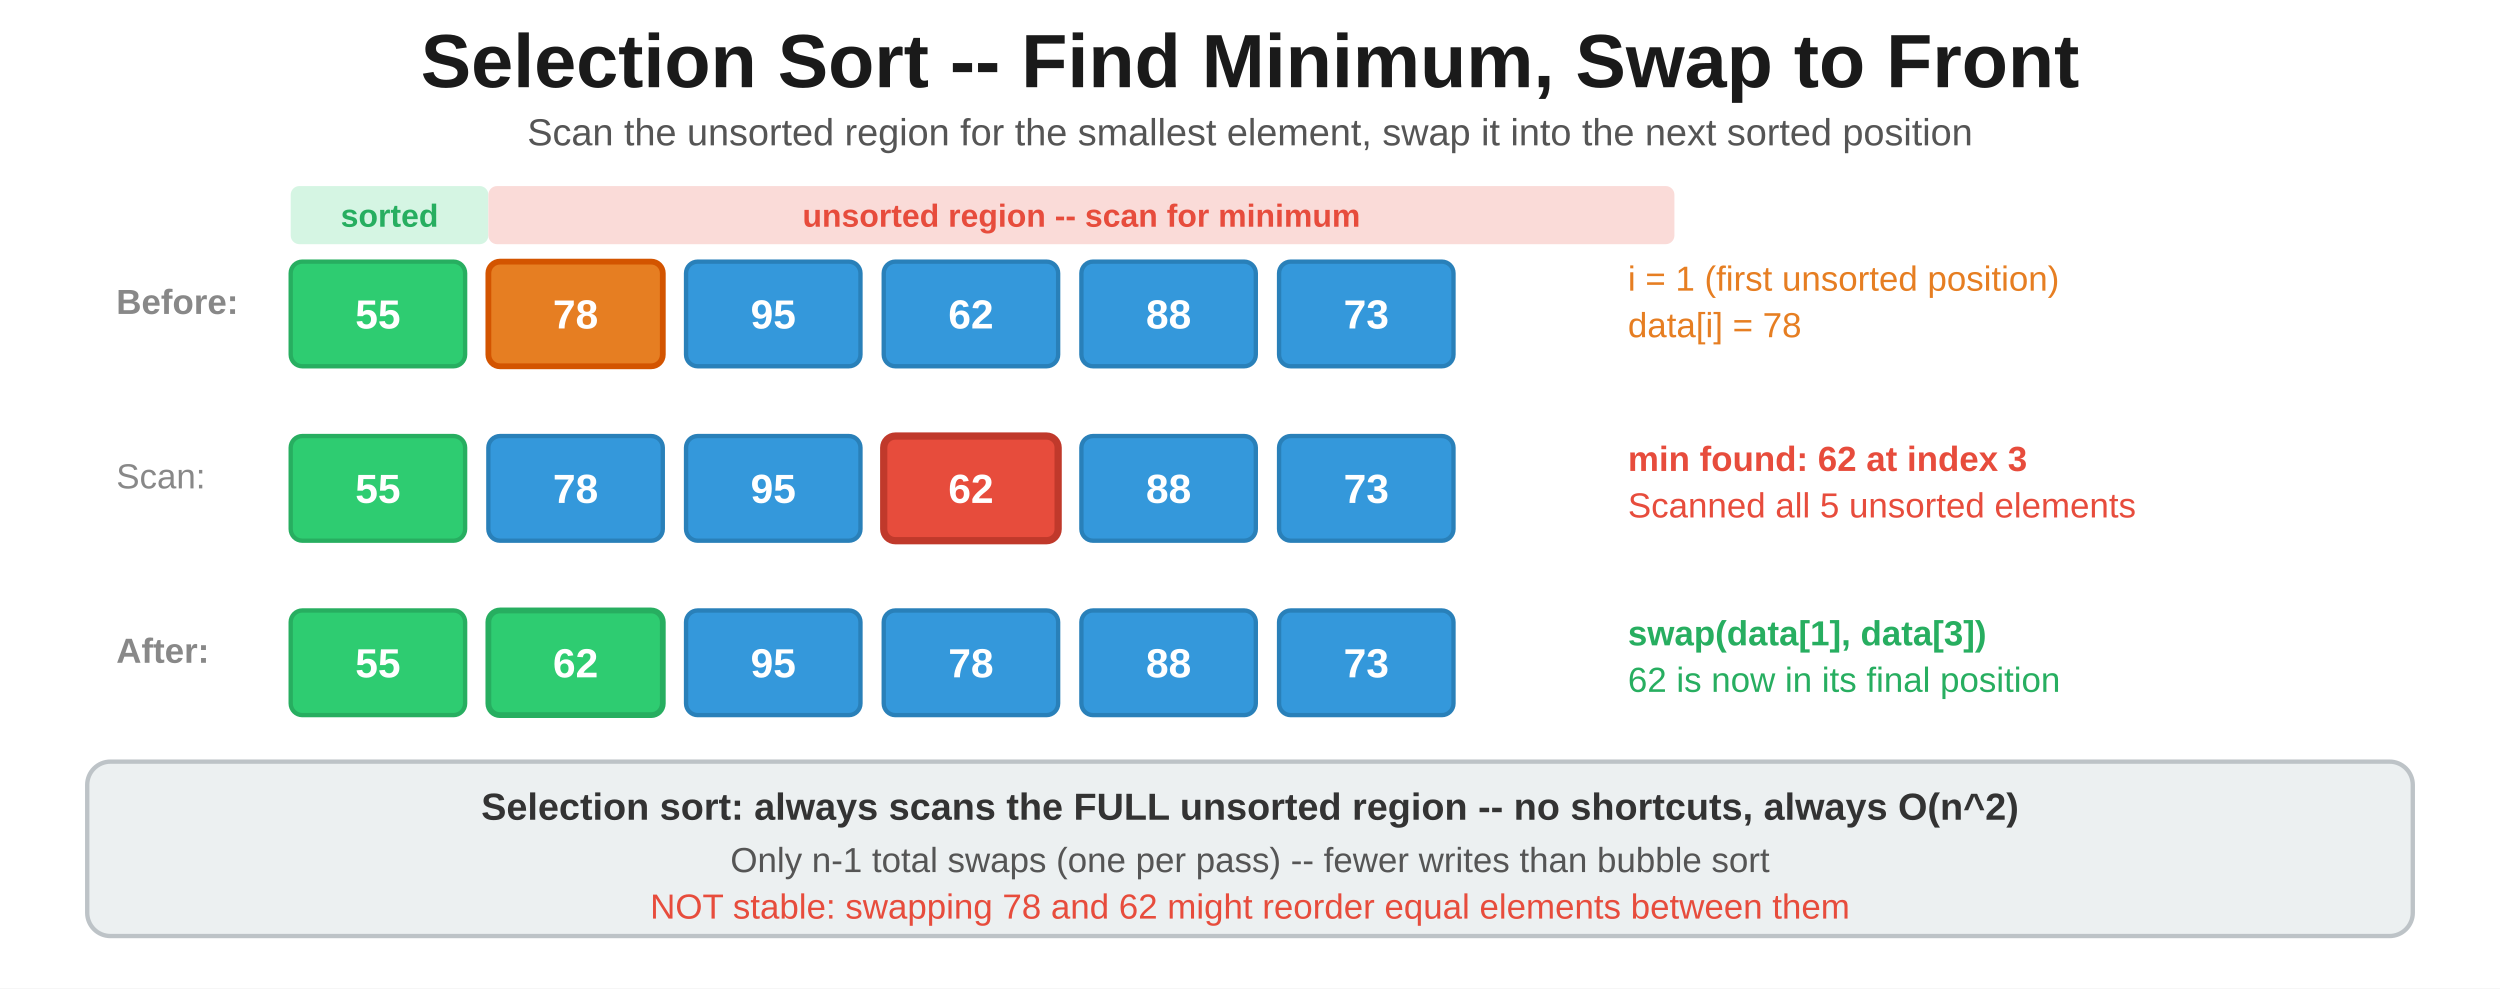
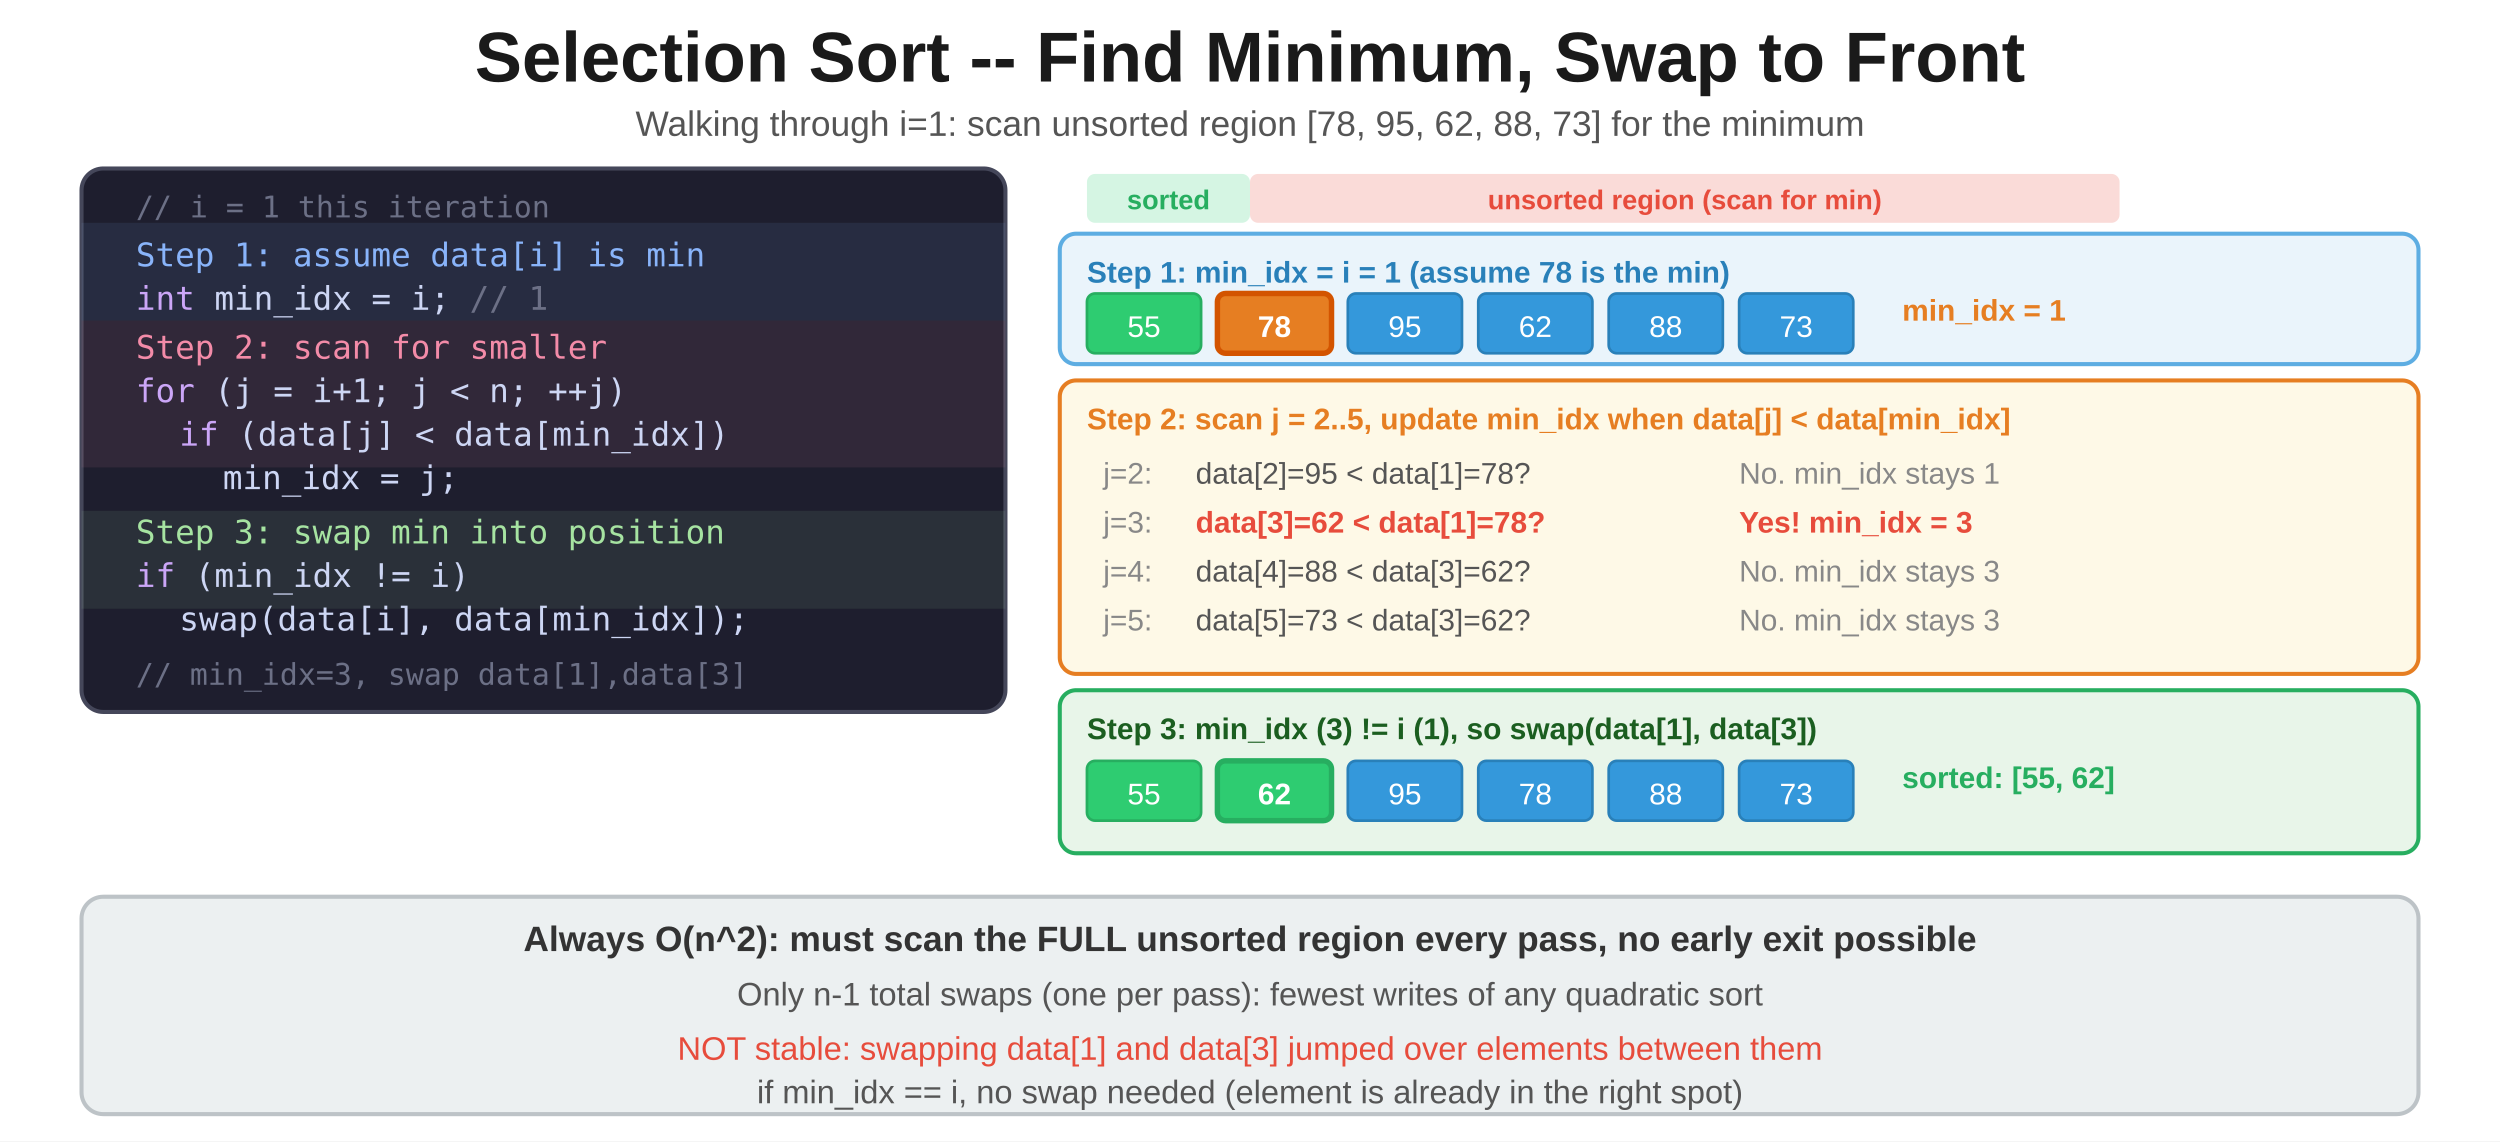
- <svg xmlns="http://www.w3.org/2000/svg" viewBox="0 0 860 340" font-family="'Segoe UI', Arial, sans-serif">
+ <svg xmlns="http://www.w3.org/2000/svg" viewBox="0 0 920 420" font-family="'Segoe UI', Arial, sans-serif">
  <rect width="100%" height="100%" fill="white" />
-   <text x="430" y="30" text-anchor="middle" fill="#1a1a1a" font-size="26" font-weight="bold">Selection Sort -- Find Minimum, Swap to Front</text>
-   <text x="430" y="50" text-anchor="middle" fill="#555" font-size="13">Scan the unsorted region for the smallest element, swap it into the next sorted position</text>
-   <rect x="100" y="64" width="68" height="20" rx="3" fill="#d5f5e3" />
-   <text x="134" y="78" text-anchor="middle" fill="#27ae60" font-size="11" font-weight="bold">sorted</text>
-   <rect x="168" y="64" width="408" height="20" rx="3" fill="#fadbd8" />
-   <text x="372" y="78" text-anchor="middle" fill="#e74c3c" font-size="11" font-weight="bold">unsorted region -- scan for minimum</text>
-   <text x="40" y="108" fill="#888" font-size="12" font-weight="bold">Before:</text>
-   <rect x="100" y="90" width="60" height="36" rx="4" fill="#2ecc71" stroke="#27ae60" stroke-width="1.5" />
-   <text x="130" y="113" text-anchor="middle" fill="#fff" font-size="14" font-weight="bold">55</text>
-   <rect x="168" y="90" width="60" height="36" rx="4" fill="#e67e22" stroke="#d35400" stroke-width="2" />
-   <text x="198" y="113" text-anchor="middle" fill="#fff" font-size="14" font-weight="bold">78</text>
-   <rect x="236" y="90" width="60" height="36" rx="4" fill="#3498db" stroke="#2980b9" stroke-width="1.5" />
-   <text x="266" y="113" text-anchor="middle" fill="#fff" font-size="14" font-weight="bold">95</text>
-   <rect x="304" y="90" width="60" height="36" rx="4" fill="#3498db" stroke="#2980b9" stroke-width="1.5" />
-   <text x="334" y="113" text-anchor="middle" fill="#fff" font-size="14" font-weight="bold">62</text>
-   <rect x="372" y="90" width="60" height="36" rx="4" fill="#3498db" stroke="#2980b9" stroke-width="1.5" />
-   <text x="402" y="113" text-anchor="middle" fill="#fff" font-size="14" font-weight="bold">88</text>
-   <rect x="440" y="90" width="60" height="36" rx="4" fill="#3498db" stroke="#2980b9" stroke-width="1.5" />
-   <text x="470" y="113" text-anchor="middle" fill="#fff" font-size="14" font-weight="bold">73</text>
-   <text x="560" y="100" fill="#e67e22" font-size="12">i = 1 (first unsorted position)</text>
-   <text x="560" y="116" fill="#e67e22" font-size="12">data[i] = 78</text>
-   <text x="40" y="168" fill="#888" font-size="12">Scan:</text>
-   <rect x="100" y="150" width="60" height="36" rx="4" fill="#2ecc71" stroke="#27ae60" stroke-width="1.5" />
-   <text x="130" y="173" text-anchor="middle" fill="#fff" font-size="14" font-weight="bold">55</text>
-   <rect x="168" y="150" width="60" height="36" rx="4" fill="#3498db" stroke="#2980b9" stroke-width="1.5" />
-   <text x="198" y="173" text-anchor="middle" fill="#fff" font-size="14" font-weight="bold">78</text>
-   <rect x="236" y="150" width="60" height="36" rx="4" fill="#3498db" stroke="#2980b9" stroke-width="1.5" />
-   <text x="266" y="173" text-anchor="middle" fill="#fff" font-size="14" font-weight="bold">95</text>
-   <rect x="304" y="150" width="60" height="36" rx="4" fill="#e74c3c" stroke="#c0392b" stroke-width="2.5" />
-   <text x="334" y="173" text-anchor="middle" fill="#fff" font-size="14" font-weight="bold">62</text>
-   <rect x="372" y="150" width="60" height="36" rx="4" fill="#3498db" stroke="#2980b9" stroke-width="1.5" />
-   <text x="402" y="173" text-anchor="middle" fill="#fff" font-size="14" font-weight="bold">88</text>
-   <rect x="440" y="150" width="60" height="36" rx="4" fill="#3498db" stroke="#2980b9" stroke-width="1.5" />
-   <text x="470" y="173" text-anchor="middle" fill="#fff" font-size="14" font-weight="bold">73</text>
-   <text x="560" y="162" fill="#e74c3c" font-size="12" font-weight="bold">min found: 62 at index 3</text>
-   <text x="560" y="178" fill="#e74c3c" font-size="12">Scanned all 5 unsorted elements</text>
-   <text x="40" y="228" fill="#888" font-size="12" font-weight="bold">After:</text>
-   <rect x="100" y="210" width="60" height="36" rx="4" fill="#2ecc71" stroke="#27ae60" stroke-width="1.5" />
-   <text x="130" y="233" text-anchor="middle" fill="#fff" font-size="14" font-weight="bold">55</text>
-   <rect x="168" y="210" width="60" height="36" rx="4" fill="#2ecc71" stroke="#27ae60" stroke-width="2" />
-   <text x="198" y="233" text-anchor="middle" fill="#fff" font-size="14" font-weight="bold">62</text>
-   <rect x="236" y="210" width="60" height="36" rx="4" fill="#3498db" stroke="#2980b9" stroke-width="1.5" />
-   <text x="266" y="233" text-anchor="middle" fill="#fff" font-size="14" font-weight="bold">95</text>
-   <rect x="304" y="210" width="60" height="36" rx="4" fill="#3498db" stroke="#2980b9" stroke-width="1.5" />
-   <text x="334" y="233" text-anchor="middle" fill="#fff" font-size="14" font-weight="bold">78</text>
-   <rect x="372" y="210" width="60" height="36" rx="4" fill="#3498db" stroke="#2980b9" stroke-width="1.5" />
-   <text x="402" y="233" text-anchor="middle" fill="#fff" font-size="14" font-weight="bold">88</text>
-   <rect x="440" y="210" width="60" height="36" rx="4" fill="#3498db" stroke="#2980b9" stroke-width="1.5" />
-   <text x="470" y="233" text-anchor="middle" fill="#fff" font-size="14" font-weight="bold">73</text>
-   <text x="560" y="222" fill="#27ae60" font-size="12" font-weight="bold">swap(data[1], data[3])</text>
-   <text x="560" y="238" fill="#27ae60" font-size="12">62 is now in its final position</text>
-   <rect x="30" y="262" width="800" height="60" rx="8" fill="#ecf0f1" stroke="#bdc3c7" stroke-width="1.5" />
-   <text x="430" y="282" text-anchor="middle" fill="#333" font-size="13" font-weight="bold">Selection sort: always scans the FULL unsorted region -- no shortcuts, always O(n^2)</text>
-   <text x="430" y="300" text-anchor="middle" fill="#555" font-size="12">Only n-1 total swaps (one per pass) -- fewer writes than bubble sort</text>
-   <text x="430" y="316" text-anchor="middle" fill="#e74c3c" font-size="12">NOT stable: swapping 78 and 62 might reorder equal elements between them</text>
+   <text x="460" y="30" text-anchor="middle" fill="#1a1a1a" font-size="26" font-weight="bold">Selection Sort -- Find Minimum, Swap to Front</text>
+   <text x="460" y="50" text-anchor="middle" fill="#555" font-size="13">Walking through i=1: scan unsorted region [78, 95, 62, 88, 73] for the minimum</text>
+   <rect x="30" y="62" width="340" height="200" rx="8" fill="#1e1e2e" stroke="#45475a" stroke-width="1.5" />
+   <rect x="30" y="82" width="340" height="36" fill="#89b4fa18" />
+   <rect x="30" y="118" width="340" height="54" fill="#f38ba818" />
+   <rect x="30" y="188" width="340" height="36" fill="#a6e3a118" />
+   <text x="50" y="80" fill="#6c7086" font-size="11" font-family="Consolas, monospace">// i = 1 this iteration</text>
+   <text x="50" y="98" fill="#89b4fa" font-size="12" font-family="Consolas, monospace">Step 1: assume data[i] is min</text>
+   <text x="50" y="114" fill="#cdd6f4" font-size="12" font-family="Consolas, monospace">
+     <tspan fill="#cba6f7">int</tspan> min_idx = i;  <tspan fill="#6c7086">// 1</tspan>
+   </text>
+   <text x="50" y="132" fill="#f38ba8" font-size="12" font-family="Consolas, monospace">Step 2: scan for smaller</text>
+   <text x="50" y="148" fill="#cdd6f4" font-size="12" font-family="Consolas, monospace">
+     <tspan fill="#cba6f7">for</tspan> (j = i+1; j &lt; n; ++j)</text>
+   <text x="66" y="164" fill="#cdd6f4" font-size="12" font-family="Consolas, monospace">
+     <tspan fill="#cba6f7">if</tspan> (data[j] &lt; data[min_idx])</text>
+   <text x="82" y="180" fill="#cdd6f4" font-size="12" font-family="Consolas, monospace">min_idx = j;</text>
+   <text x="50" y="200" fill="#a6e3a1" font-size="12" font-family="Consolas, monospace">Step 3: swap min into position</text>
+   <text x="50" y="216" fill="#cdd6f4" font-size="12" font-family="Consolas, monospace">
+     <tspan fill="#cba6f7">if</tspan> (min_idx != i)</text>
+   <text x="66" y="232" fill="#cdd6f4" font-size="12" font-family="Consolas, monospace">swap(data[i], data[min_idx]);</text>
+   <text x="50" y="252" fill="#6c7086" font-size="11" font-family="Consolas, monospace">// min_idx=3, swap data[1],data[3]</text>
+   <rect x="400" y="64" width="60" height="18" rx="3" fill="#d5f5e3" />
+   <text x="430" y="77" text-anchor="middle" fill="#27ae60" font-size="10" font-weight="bold">sorted</text>
+   <rect x="460" y="64" width="320" height="18" rx="3" fill="#fadbd8" />
+   <text x="620" y="77" text-anchor="middle" fill="#e74c3c" font-size="10" font-weight="bold">unsorted region (scan for min)</text>
+   <rect x="390" y="86" width="500" height="48" rx="6" fill="#eaf4fb" stroke="#5dade2" stroke-width="1.5" />
+   <text x="400" y="104" fill="#2980b9" font-size="11" font-weight="bold">Step 1: min_idx = i = 1 (assume 78 is the min)</text>
+   <rect x="400" y="108" width="42" height="22" rx="3" fill="#2ecc71" stroke="#27ae60" stroke-width="1" />
+   <text x="421" y="124" text-anchor="middle" fill="#fff" font-size="11">55</text>
+   <rect x="448" y="108" width="42" height="22" rx="3" fill="#e67e22" stroke="#d35400" stroke-width="2" />
+   <text x="469" y="124" text-anchor="middle" fill="#fff" font-size="11" font-weight="bold">78</text>
+   <rect x="496" y="108" width="42" height="22" rx="3" fill="#3498db" stroke="#2980b9" stroke-width="1" />
+   <text x="517" y="124" text-anchor="middle" fill="#fff" font-size="11">95</text>
+   <rect x="544" y="108" width="42" height="22" rx="3" fill="#3498db" stroke="#2980b9" stroke-width="1" />
+   <text x="565" y="124" text-anchor="middle" fill="#fff" font-size="11">62</text>
+   <rect x="592" y="108" width="42" height="22" rx="3" fill="#3498db" stroke="#2980b9" stroke-width="1" />
+   <text x="613" y="124" text-anchor="middle" fill="#fff" font-size="11">88</text>
+   <rect x="640" y="108" width="42" height="22" rx="3" fill="#3498db" stroke="#2980b9" stroke-width="1" />
+   <text x="661" y="124" text-anchor="middle" fill="#fff" font-size="11">73</text>
+   <text x="700" y="118" fill="#e67e22" font-size="11" font-weight="bold">min_idx = 1</text>
+   <rect x="390" y="140" width="500" height="108" rx="6" fill="#fef9e7" stroke="#e67e22" stroke-width="1.5" />
+   <text x="400" y="158" fill="#e67e22" font-size="11" font-weight="bold">Step 2: scan j = 2..5, update min_idx when data[j] &lt; data[min_idx]</text>
+   <text x="406" y="178" fill="#888" font-size="11">j=2:</text>
+   <text x="440" y="178" fill="#555" font-size="11">data[2]=95 &lt; data[1]=78?</text>
+   <text x="640" y="178" fill="#888" font-size="11">No.  min_idx stays 1</text>
+   <text x="406" y="196" fill="#888" font-size="11">j=3:</text>
+   <text x="440" y="196" fill="#e74c3c" font-size="11" font-weight="bold">data[3]=62 &lt; data[1]=78?</text>
+   <text x="640" y="196" fill="#e74c3c" font-size="11" font-weight="bold">Yes! min_idx = 3</text>
+   <text x="406" y="214" fill="#888" font-size="11">j=4:</text>
+   <text x="440" y="214" fill="#555" font-size="11">data[4]=88 &lt; data[3]=62?</text>
+   <text x="640" y="214" fill="#888" font-size="11">No.  min_idx stays 3</text>
+   <text x="406" y="232" fill="#888" font-size="11">j=5:</text>
+   <text x="440" y="232" fill="#555" font-size="11">data[5]=73 &lt; data[3]=62?</text>
+   <text x="640" y="232" fill="#888" font-size="11">No.  min_idx stays 3</text>
+   <rect x="390" y="254" width="500" height="60" rx="6" fill="#e8f5e9" stroke="#27ae60" stroke-width="1.5" />
+   <text x="400" y="272" fill="#1b5e20" font-size="11" font-weight="bold">Step 3: min_idx (3) != i (1), so swap(data[1], data[3])</text>
+   <rect x="400" y="280" width="42" height="22" rx="3" fill="#2ecc71" stroke="#27ae60" stroke-width="1" />
+   <text x="421" y="296" text-anchor="middle" fill="#fff" font-size="11">55</text>
+   <rect x="448" y="280" width="42" height="22" rx="3" fill="#2ecc71" stroke="#27ae60" stroke-width="2" />
+   <text x="469" y="296" text-anchor="middle" fill="#fff" font-size="11" font-weight="bold">62</text>
+   <rect x="496" y="280" width="42" height="22" rx="3" fill="#3498db" stroke="#2980b9" stroke-width="1" />
+   <text x="517" y="296" text-anchor="middle" fill="#fff" font-size="11">95</text>
+   <rect x="544" y="280" width="42" height="22" rx="3" fill="#3498db" stroke="#2980b9" stroke-width="1" />
+   <text x="565" y="296" text-anchor="middle" fill="#fff" font-size="11">78</text>
+   <rect x="592" y="280" width="42" height="22" rx="3" fill="#3498db" stroke="#2980b9" stroke-width="1" />
+   <text x="613" y="296" text-anchor="middle" fill="#fff" font-size="11">88</text>
+   <rect x="640" y="280" width="42" height="22" rx="3" fill="#3498db" stroke="#2980b9" stroke-width="1" />
+   <text x="661" y="296" text-anchor="middle" fill="#fff" font-size="11">73</text>
+   <text x="700" y="290" fill="#27ae60" font-size="11" font-weight="bold">sorted: [55, 62]</text>
+   <rect x="30" y="330" width="860" height="80" rx="8" fill="#ecf0f1" stroke="#bdc3c7" stroke-width="1.5" />
+   <text x="460" y="350" text-anchor="middle" fill="#333" font-size="13" font-weight="bold">Always O(n^2): must scan the FULL unsorted region every pass, no early exit possible</text>
+   <text x="460" y="370" text-anchor="middle" fill="#555" font-size="12">Only n-1 total swaps (one per pass): fewest writes of any quadratic sort</text>
+   <text x="460" y="390" text-anchor="middle" fill="#e74c3c" font-size="12">NOT stable: swapping data[1] and data[3] jumped over elements between them</text>
+   <text x="460" y="406" text-anchor="middle" fill="#555" font-size="12">if min_idx == i, no swap needed (element is already in the right spot)</text>
</svg>
